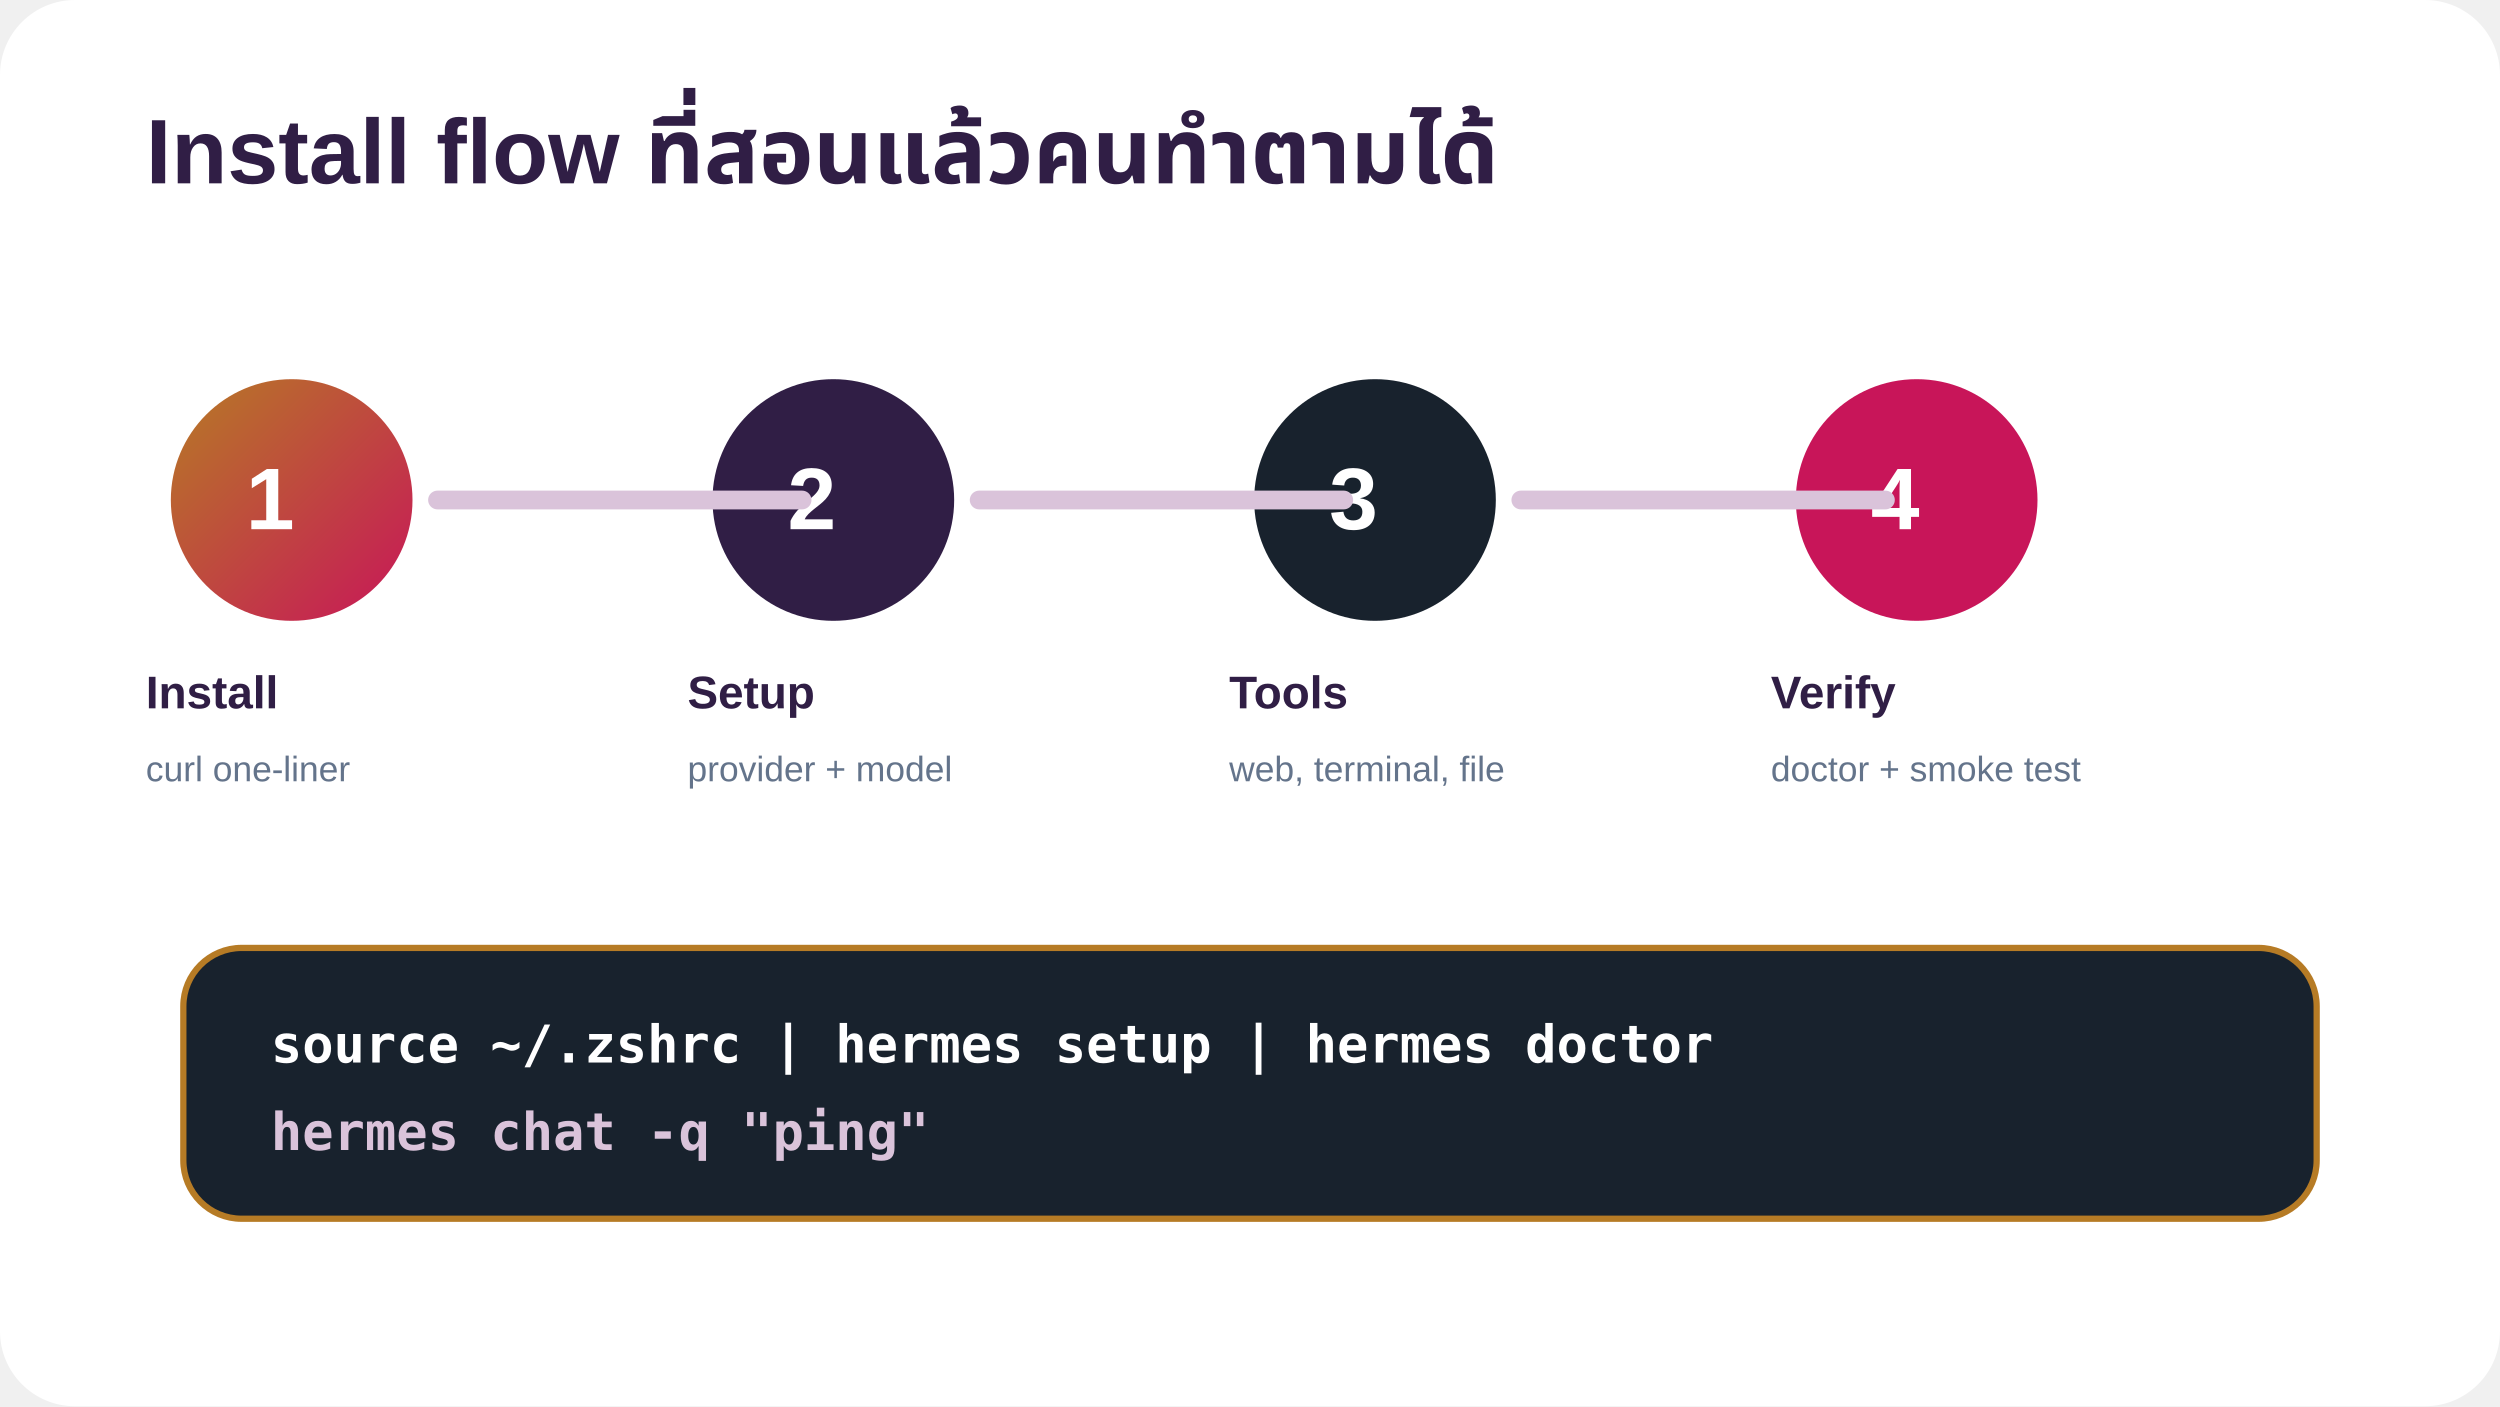
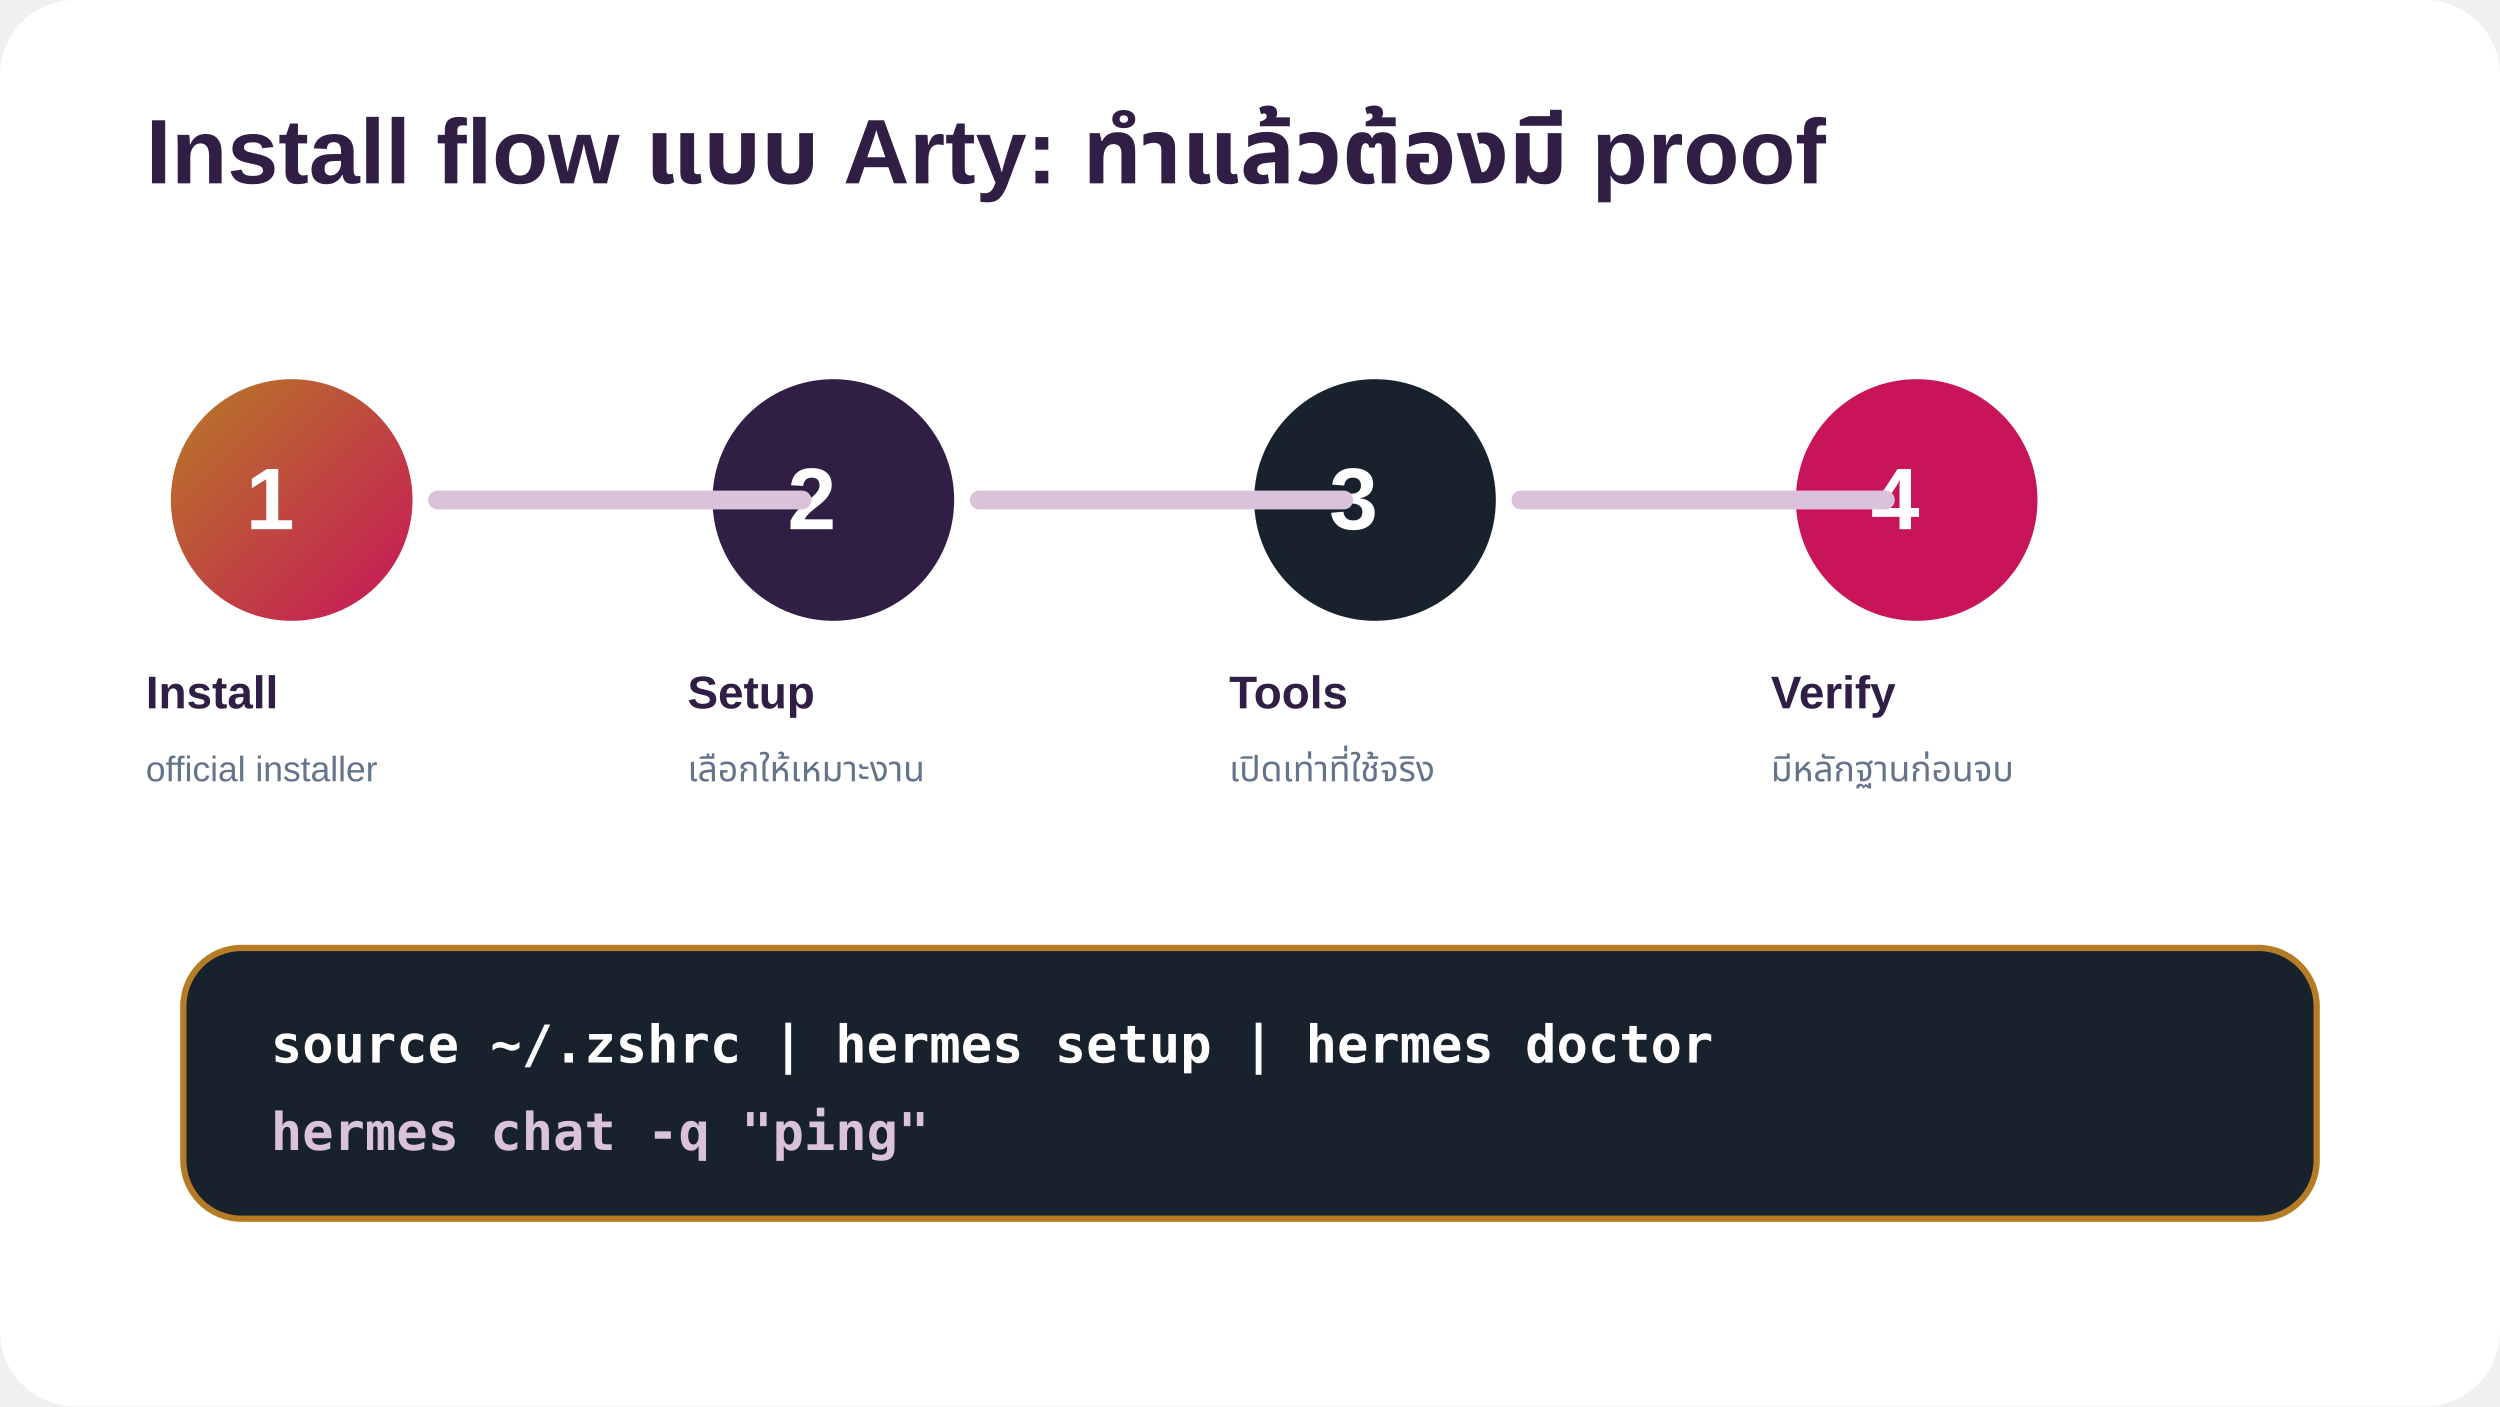
<svg xmlns="http://www.w3.org/2000/svg" viewBox="0 0 1200 675" role="img" aria-label="Hermes install flow">
  <defs>
    <linearGradient id="bg" x1="0" x2="1" y1="0" y2="1">
      <stop offset="0%" stop-color="#301e45" />
      <stop offset="55%" stop-color="#18222d" />
      <stop offset="100%" stop-color="#0f1720" />
    </linearGradient>
    <linearGradient id="accent" x1="0" x2="1" y1="0" y2="1">
      <stop offset="0%" stop-color="#b67b25" />
      <stop offset="100%" stop-color="#c81559" />
    </linearGradient>
    <filter id="shadow" x="-20%" y="-20%" width="140%" height="140%">
      <feDropShadow dx="0" dy="18" stdDeviation="18" flood-color="#000" flood-opacity="0.28" />
    </filter>
    <style>
    .title{font:800 54px 'Noto Sans Thai',Arial,sans-serif;fill:#fff}
    .sub{font:500 24px 'Noto Sans Thai',Arial,sans-serif;fill:#dac3da}
    .small{font:600 20px 'Noto Sans Thai',Arial,sans-serif;fill:#f7efe0}
    .mono{font:600 21px ui-monospace,SFMono-Regular,Menlo,monospace;fill:#f8fafc}
    .label{font:800 22px 'Noto Sans Thai',Arial,sans-serif;fill:#301e45}
    .muted{font:500 17px 'Noto Sans Thai',Arial,sans-serif;fill:#64748b}
  </style>
  </defs>
  <rect width="1200" height="675" rx="36" fill="#ffffff" />
-   <text x="70" y="88" class="label" style="font-size:44px">Install flow ที่สอนแล้วคนทำตามได้</text>
+   <text x="70" y="88" class="label" style="font-size:44px">Install flow แบบ Arty: ทำแล้วต้องมี proof</text>
  <g transform="translate(70 170)">
    <g>
      <circle cx="70" cy="70" r="58" fill="url(#accent)" />
      <text x="48" y="84" class="title" style="font-size:42px">1</text>
      <text x="0" y="170" class="label">Install</text>
-       <text x="0" y="205" class="muted">curl one-liner</text>
+       <text x="0" y="205" class="muted">official installer</text>
    </g>
    <g transform="translate(260 0)">
      <circle cx="70" cy="70" r="58" fill="#301e45" />
      <text x="48" y="84" class="title" style="font-size:42px">2</text>
      <text x="0" y="170" class="label">Setup</text>
-       <text x="0" y="205" class="muted">provider + model</text>
+       <text x="0" y="205" class="muted">เลือกให้เหมาะงาน</text>
    </g>
    <g transform="translate(520 0)">
      <circle cx="70" cy="70" r="58" fill="#18222d" />
      <text x="48" y="84" class="title" style="font-size:42px">3</text>
      <text x="0" y="170" class="label">Tools</text>
-       <text x="0" y="205" class="muted">web, terminal, file</text>
+       <text x="0" y="205" class="muted">เปิดเท่าที่ใช้จริง</text>
    </g>
    <g transform="translate(780 0)">
      <circle cx="70" cy="70" r="58" fill="#c81559" />
      <text x="48" y="84" class="title" style="font-size:42px">4</text>
      <text x="0" y="170" class="label">Verify</text>
-       <text x="0" y="205" class="muted">doctor + smoke test</text>
+       <text x="0" y="205" class="muted">มีหลักฐานก่อนจบ</text>
    </g>
    <g stroke="#dac3da" stroke-width="9" stroke-linecap="round">
      <path d="M140 70h175" />
      <path d="M400 70h175" />
      <path d="M660 70h175" />
    </g>
  </g>
  <rect x="88" y="455" width="1024" height="130" rx="28" fill="#18222d" stroke="#b67b25" stroke-width="3" />
  <text x="130" y="510" class="mono" style="font-size:25px;fill:#ffffff">source ~/.zshrc  |  hermes setup  |  hermes doctor</text>
  <text x="130" y="552" class="mono" style="font-size:25px;fill:#dac3da">hermes chat -q "ping"</text>
</svg>
